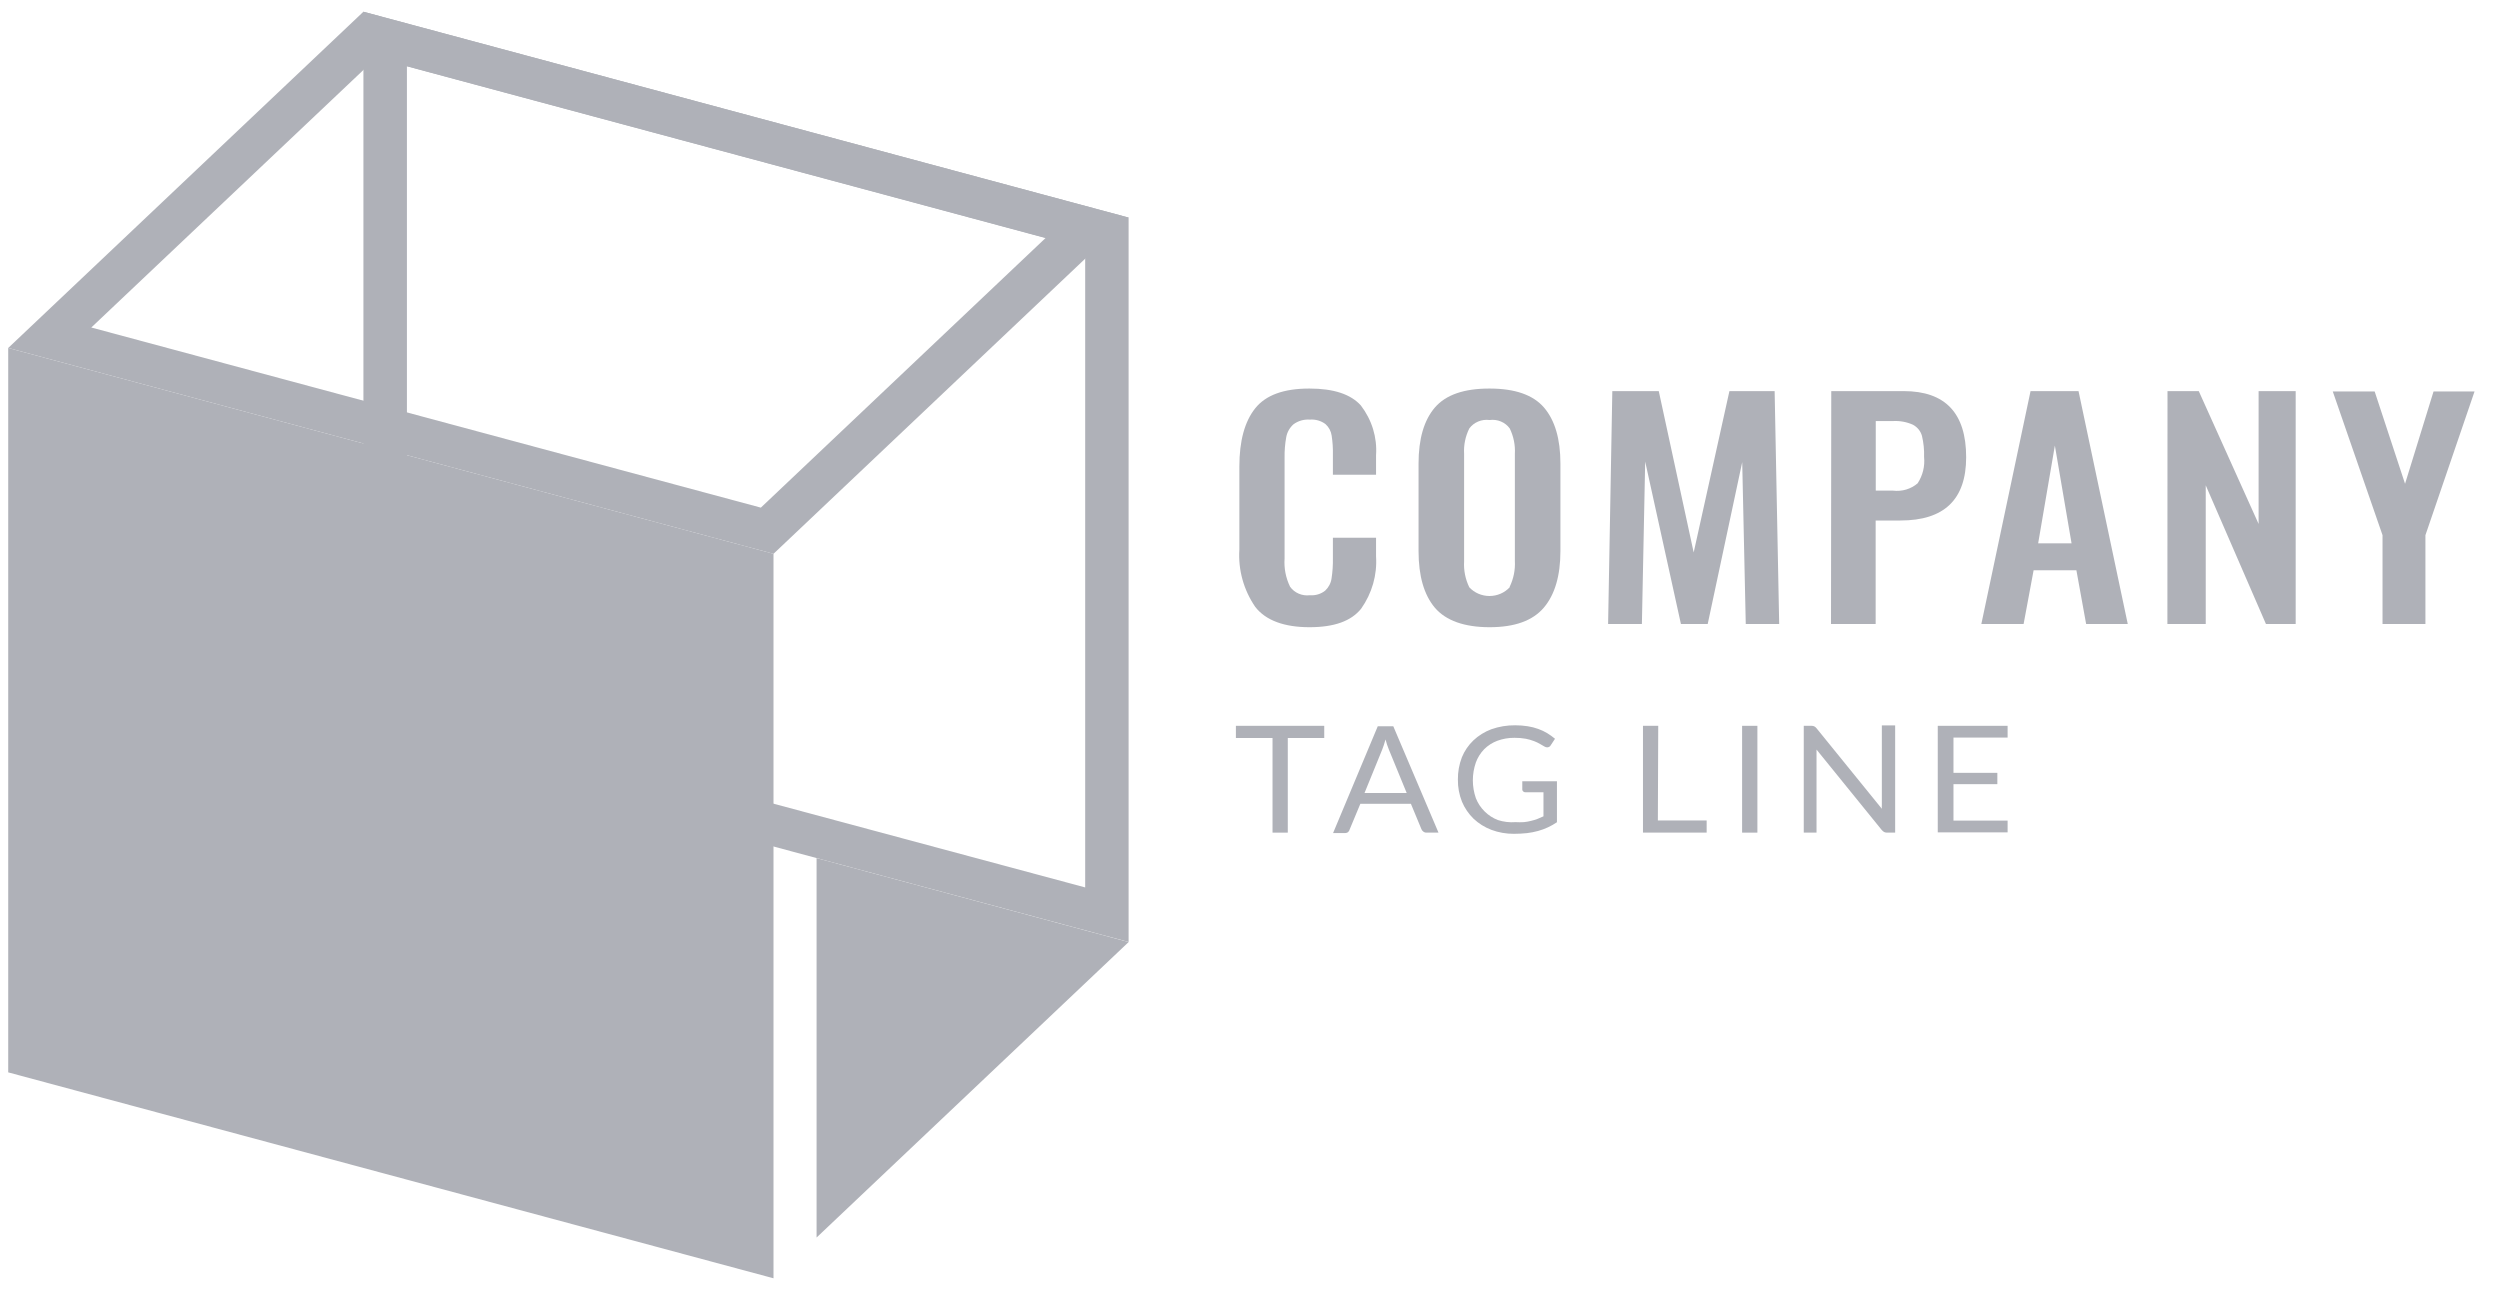
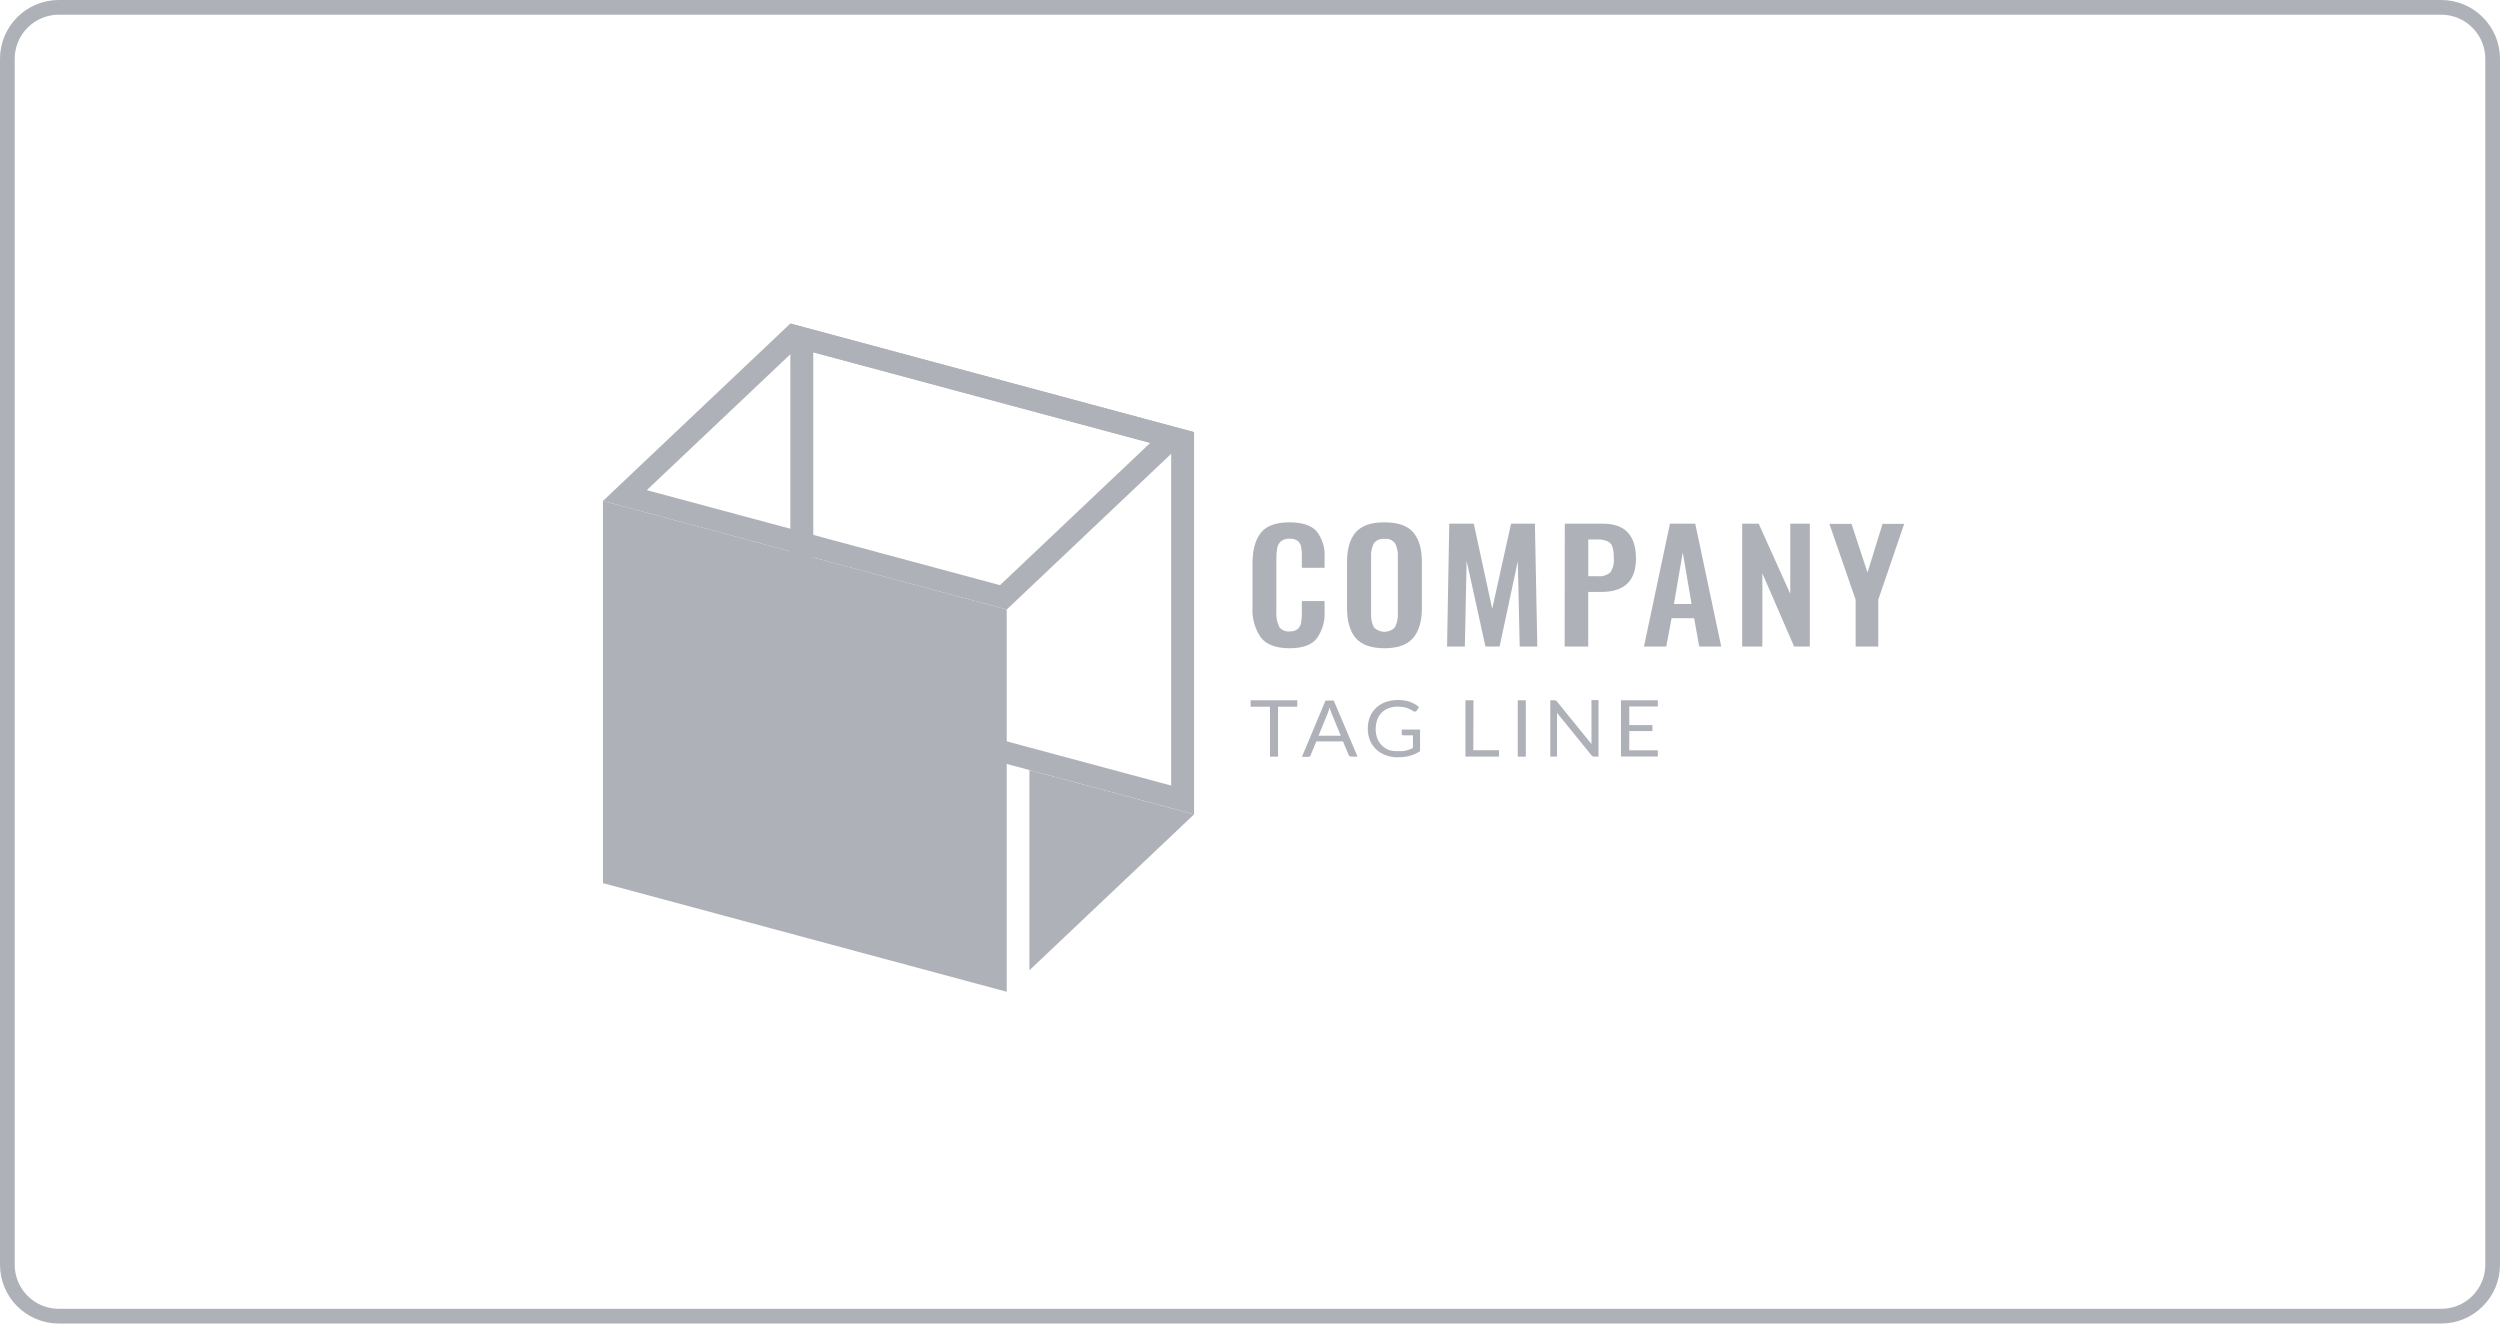
- <svg xmlns="http://www.w3.org/2000/svg" width="95" height="49" viewBox="0 0 95 49" fill="none">
-   <path d="M47.7 23.063C47.258 22.417 47.046 21.653 47.096 20.884V17.725C47.096 16.757 47.296 16.021 47.697 15.517C48.097 15.014 48.785 14.763 49.761 14.765C50.677 14.765 51.328 14.979 51.713 15.408C52.132 15.955 52.337 16.623 52.29 17.298V18.04H50.65V17.288C50.656 17.042 50.64 16.796 50.603 16.552C50.579 16.385 50.497 16.231 50.368 16.115C50.2 15.989 49.988 15.929 49.775 15.945C49.55 15.929 49.327 15.993 49.15 16.125C49.007 16.254 48.912 16.423 48.878 16.607C48.831 16.864 48.81 17.126 48.814 17.388V21.222C48.788 21.591 48.86 21.962 49.024 22.298C49.106 22.412 49.219 22.502 49.351 22.559C49.484 22.616 49.63 22.637 49.775 22.619C49.984 22.636 50.193 22.574 50.355 22.446C50.489 22.32 50.575 22.157 50.599 21.98C50.638 21.726 50.655 21.469 50.65 21.212V20.434H52.29V21.144C52.336 21.847 52.137 22.545 51.723 23.131C51.346 23.6 50.705 23.834 49.761 23.834C48.817 23.834 48.104 23.584 47.7 23.063Z" fill="#AFB1B8" />
-   <path d="M54.526 23.095C54.112 22.604 53.905 21.887 53.905 20.939V17.616C53.905 16.677 54.112 15.967 54.526 15.485C54.941 15.003 55.633 14.763 56.604 14.765C57.568 14.765 58.257 15.005 58.671 15.485C59.085 15.967 59.296 16.677 59.296 17.616V20.939C59.296 21.877 59.085 22.597 58.664 23.092C58.243 23.587 57.558 23.834 56.604 23.834C55.65 23.834 54.944 23.584 54.526 23.095ZM57.368 22.298C57.516 21.99 57.584 21.653 57.565 21.315V17.246C57.584 16.915 57.517 16.584 57.371 16.282C57.288 16.166 57.172 16.074 57.036 16.017C56.901 15.96 56.751 15.941 56.604 15.961C56.457 15.941 56.306 15.961 56.17 16.018C56.034 16.075 55.918 16.166 55.833 16.282C55.684 16.583 55.616 16.914 55.636 17.246V21.334C55.616 21.672 55.684 22.01 55.833 22.317C55.929 22.421 56.047 22.504 56.179 22.561C56.312 22.618 56.455 22.648 56.6 22.648C56.746 22.648 56.889 22.618 57.022 22.561C57.154 22.504 57.272 22.421 57.368 22.317V22.298Z" fill="#AFB1B8" />
-   <path d="M61.268 14.862H63.033L64.36 20.993L65.718 14.862H67.436L67.609 23.712H66.339L66.204 17.561L64.893 23.712H63.875L62.517 17.539L62.392 23.712H61.108L61.268 14.862Z" fill="#AFB1B8" />
-   <path d="M69.588 14.862H72.338C73.922 14.862 74.714 15.7 74.714 17.375C74.714 18.98 73.88 19.781 72.212 19.779H71.275V23.712H69.578L69.588 14.862ZM71.937 18.644C72.105 18.664 72.275 18.65 72.436 18.602C72.598 18.553 72.746 18.473 72.871 18.365C73.065 18.066 73.151 17.715 73.115 17.365C73.124 17.095 73.097 16.826 73.034 16.562C73.01 16.474 72.967 16.392 72.909 16.319C72.85 16.247 72.778 16.186 72.694 16.141C72.459 16.034 72.198 15.986 71.937 16H71.279V18.644H71.937Z" fill="#AFB1B8" />
-   <path d="M77.161 14.862H78.984L80.855 23.712H79.273L78.903 21.671H77.277L76.897 23.712H75.291L77.161 14.862ZM78.719 20.646L78.085 16.932L77.45 20.646H78.719Z" fill="#AFB1B8" />
-   <path d="M82.365 14.862H83.553L85.827 19.91V14.862H87.236V23.712H86.106L83.818 18.442V23.712H82.361L82.365 14.862Z" fill="#AFB1B8" />
-   <path d="M90.536 20.337L88.645 14.875H90.237L91.392 18.384L92.475 14.875H94.033L92.166 20.337V23.712H90.536V20.337Z" fill="#AFB1B8" />
-   <path d="M50.321 27.581V28.044H48.936V31.64H48.356V28.044H46.964V27.581H50.321Z" fill="#AFB1B8" />
-   <path d="M54.663 31.64H54.215C54.169 31.643 54.124 31.629 54.089 31.602C54.055 31.578 54.029 31.546 54.014 31.508L53.614 30.544H51.693L51.292 31.508C51.281 31.549 51.26 31.586 51.231 31.617C51.195 31.644 51.151 31.658 51.105 31.656H50.657L52.355 27.598H52.945L54.663 31.64ZM51.852 30.133H53.454L52.776 28.481C52.725 28.356 52.683 28.229 52.65 28.099C52.626 28.176 52.606 28.25 52.585 28.314L52.524 28.484L51.852 30.133Z" fill="#AFB1B8" />
-   <path d="M57.589 31.241C57.695 31.247 57.802 31.247 57.908 31.241C58 31.232 58.091 31.216 58.18 31.193C58.263 31.174 58.345 31.149 58.424 31.119C58.499 31.09 58.574 31.055 58.652 31.02V30.107H57.973C57.956 30.108 57.939 30.105 57.923 30.1C57.907 30.094 57.893 30.086 57.881 30.075C57.87 30.066 57.861 30.054 57.855 30.041C57.849 30.029 57.846 30.015 57.847 30.001V29.689H59.164V31.245C59.057 31.317 58.943 31.382 58.825 31.437C58.704 31.494 58.578 31.54 58.448 31.576C58.309 31.614 58.167 31.642 58.024 31.659C57.859 31.676 57.694 31.685 57.528 31.685C57.235 31.687 56.945 31.636 56.673 31.534C56.418 31.437 56.188 31.293 55.994 31.11C55.805 30.924 55.656 30.706 55.556 30.467C55.449 30.198 55.396 29.912 55.4 29.625C55.396 29.335 55.448 29.048 55.552 28.776C55.65 28.536 55.799 28.317 55.99 28.134C56.184 27.951 56.415 27.808 56.669 27.712C56.96 27.609 57.268 27.558 57.579 27.561C57.737 27.561 57.895 27.573 58.051 27.597C58.189 27.618 58.324 27.653 58.455 27.7C58.573 27.742 58.687 27.796 58.794 27.86C58.898 27.924 58.997 27.995 59.09 28.073L58.926 28.323C58.914 28.346 58.895 28.365 58.871 28.379C58.848 28.392 58.822 28.4 58.794 28.4C58.757 28.399 58.72 28.388 58.689 28.368C58.638 28.342 58.584 28.31 58.523 28.272C58.45 28.229 58.374 28.192 58.295 28.163C58.194 28.124 58.09 28.094 57.983 28.073C57.841 28.048 57.696 28.036 57.552 28.037C57.328 28.035 57.105 28.073 56.897 28.15C56.708 28.221 56.538 28.331 56.398 28.471C56.257 28.617 56.15 28.789 56.082 28.976C55.93 29.415 55.93 29.889 56.082 30.329C56.156 30.52 56.272 30.694 56.421 30.84C56.561 30.979 56.73 31.088 56.917 31.161C57.133 31.231 57.362 31.259 57.589 31.241Z" fill="#AFB1B8" />
-   <path d="M62.999 31.177H64.853V31.64H62.433V27.581H63.013L62.999 31.177Z" fill="#AFB1B8" />
-   <path d="M66.781 31.64H66.2V27.581H66.781V31.64Z" fill="#AFB1B8" />
-   <path d="M68.94 27.6C68.975 27.619 69.005 27.644 69.028 27.674L71.51 30.734C71.506 30.686 71.506 30.637 71.51 30.589C71.51 30.544 71.51 30.499 71.51 30.457V27.565H72.016V31.64H71.724C71.68 31.643 71.637 31.636 71.598 31.617C71.563 31.597 71.532 31.571 71.506 31.54L69.028 28.484C69.028 28.532 69.028 28.577 69.028 28.622C69.028 28.667 69.028 28.709 69.028 28.748V31.64H68.543V27.581H68.845C68.878 27.581 68.91 27.588 68.94 27.6Z" fill="#AFB1B8" />
-   <path d="M76.289 27.581V28.028H74.232V29.368H75.899V29.798H74.232V31.183H76.289V31.63H73.635V27.581H76.289Z" fill="#AFB1B8" />
-   <path d="M15.463 2.516L41.237 9.444V33.722L15.463 26.797V2.516ZM13.81 0.446V27.977L42.887 35.795V8.268L13.81 0.446Z" fill="#AFB1B8" />
-   <path d="M29.393 48.575L0.312 40.75V13.223L29.393 21.044V48.575Z" fill="#AFB1B8" />
-   <path d="M14.291 2.204L39.73 9.046L28.912 19.29L3.469 12.445L14.291 2.204ZM13.809 0.446L0.312 13.223L29.393 21.045L42.887 8.268L13.809 0.446Z" fill="#AFB1B8" />
-   <path d="M31.03 47.026L42.887 35.799L31.03 32.608V47.026Z" fill="#AFB1B8" />
+ <svg xmlns="http://www.w3.org/2000/svg" width="170" height="90" viewBox="0 0 170 90" fill="none">
+   <rect x="0.5" y="0.5" width="169" height="89" rx="3.5" stroke="#AFB1B8" />
+   <path d="M85.74 43.353C85.322 42.743 85.123 42.022 85.17 41.296V38.313C85.17 37.399 85.359 36.704 85.737 36.229C86.115 35.754 86.765 35.517 87.686 35.519C88.551 35.519 89.165 35.721 89.529 36.126C89.925 36.642 90.118 37.273 90.073 37.91V38.611H88.525V37.901C88.531 37.669 88.516 37.436 88.481 37.206C88.458 37.049 88.38 36.903 88.26 36.793C88.101 36.675 87.9 36.617 87.699 36.633C87.487 36.618 87.276 36.678 87.109 36.803C86.974 36.924 86.884 37.084 86.853 37.258C86.808 37.501 86.788 37.748 86.792 37.995V41.615C86.767 41.964 86.835 42.313 86.99 42.631C87.067 42.739 87.174 42.824 87.299 42.877C87.424 42.931 87.562 42.951 87.699 42.935C87.897 42.95 88.094 42.891 88.247 42.771C88.373 42.652 88.454 42.498 88.478 42.331C88.514 42.091 88.53 41.848 88.525 41.606V40.871H90.073V41.542C90.117 42.206 89.929 42.864 89.538 43.417C89.183 43.86 88.577 44.081 87.686 44.081C86.795 44.081 86.122 43.845 85.74 43.353Z" fill="#AFB1B8" />
+   <path d="M92.186 43.384C91.795 42.919 91.599 42.243 91.599 41.348V38.21C91.599 37.324 91.795 36.654 92.186 36.199C92.577 35.744 93.23 35.517 94.147 35.519C95.057 35.519 95.708 35.746 96.099 36.199C96.49 36.654 96.689 37.324 96.689 38.21V41.348C96.689 42.234 96.49 42.913 96.092 43.381C95.695 43.848 95.048 44.081 94.147 44.081C93.246 44.081 92.58 43.845 92.186 43.384ZM94.868 42.631C95.008 42.34 95.072 42.022 95.054 41.703V37.861C95.072 37.548 95.009 37.236 94.871 36.951C94.793 36.841 94.683 36.755 94.555 36.701C94.427 36.647 94.286 36.629 94.147 36.648C94.008 36.629 93.866 36.648 93.738 36.702C93.609 36.755 93.499 36.842 93.419 36.951C93.279 37.235 93.215 37.548 93.234 37.861V41.721C93.214 42.04 93.278 42.359 93.419 42.649C93.51 42.747 93.621 42.826 93.746 42.88C93.871 42.933 94.007 42.961 94.144 42.961C94.281 42.961 94.417 42.933 94.542 42.88C94.666 42.826 94.778 42.747 94.868 42.649V42.631Z" fill="#AFB1B8" />
+   <path d="M98.55 35.611H100.217L101.47 41.399L102.752 35.611H104.374L104.537 43.966H103.339L103.211 38.159L101.973 43.966H101.012L99.73 38.138L99.611 43.966H98.4L98.55 35.611Z" fill="#AFB1B8" />
+   <path d="M106.406 35.611H109.002C110.498 35.611 111.245 36.401 111.245 37.983C111.245 39.498 110.458 40.254 108.883 40.252H107.999V43.966H106.396L106.406 35.611ZM108.624 39.181C108.782 39.2 108.943 39.187 109.095 39.141C109.247 39.096 109.387 39.019 109.505 38.917C109.689 38.635 109.77 38.304 109.736 37.974C109.744 37.719 109.719 37.464 109.659 37.215C109.636 37.132 109.596 37.054 109.541 36.986C109.486 36.918 109.417 36.861 109.339 36.818C109.116 36.717 108.87 36.671 108.624 36.685H108.002V39.181H108.624Z" fill="#AFB1B8" />
+   <path d="M113.556 35.611H115.277L117.043 43.966H115.549L115.2 42.039H113.665L113.306 43.966H111.79L113.556 35.611ZM115.027 41.072L114.428 37.564L113.828 41.072H115.027Z" fill="#AFB1B8" />
+   <path d="M118.469 35.611H119.591L121.738 40.377V35.611H123.068V43.966H122.001L119.841 38.99V43.966H118.466L118.469 35.611Z" fill="#AFB1B8" />
+   <path d="M126.184 40.78L124.398 35.622H125.902L126.991 38.935L128.014 35.622H129.485L127.722 40.78V43.966H126.184V40.78Z" fill="#AFB1B8" />
+   <path d="M88.215 47.619V48.056H86.907V51.451H86.359V48.056H85.045V47.619H88.215Z" fill="#AFB1B8" />
+   <path d="M92.314 51.451H91.891C91.848 51.454 91.806 51.441 91.772 51.415C91.74 51.392 91.716 51.362 91.702 51.327L91.324 50.417H89.51L89.132 51.327C89.121 51.365 89.101 51.4 89.074 51.43C89.04 51.455 88.998 51.468 88.955 51.466H88.532L90.135 47.635H90.692L92.314 51.451ZM89.66 50.028H91.173L90.532 48.469C90.485 48.351 90.445 48.23 90.413 48.108C90.391 48.181 90.372 48.25 90.353 48.311L90.295 48.472L89.66 50.028Z" fill="#AFB1B8" />
+   <path d="M95.077 51.075C95.177 51.08 95.278 51.08 95.378 51.075C95.465 51.066 95.55 51.051 95.634 51.029C95.713 51.011 95.79 50.988 95.865 50.959C95.936 50.932 96.006 50.899 96.08 50.865V50.004H95.439C95.423 50.005 95.407 50.002 95.392 49.997C95.377 49.992 95.364 49.984 95.352 49.973C95.342 49.965 95.333 49.954 95.328 49.942C95.322 49.93 95.32 49.917 95.32 49.904V49.609H96.564V51.078C96.462 51.147 96.355 51.208 96.243 51.26C96.129 51.313 96.01 51.357 95.888 51.39C95.756 51.427 95.622 51.453 95.487 51.469C95.332 51.486 95.175 51.494 95.019 51.494C94.743 51.496 94.468 51.447 94.211 51.351C93.971 51.26 93.753 51.123 93.57 50.95C93.392 50.776 93.251 50.569 93.157 50.344C93.056 50.09 93.006 49.82 93.01 49.549C93.006 49.276 93.055 49.004 93.154 48.748C93.246 48.52 93.387 48.314 93.567 48.141C93.75 47.968 93.968 47.833 94.208 47.743C94.483 47.645 94.774 47.597 95.067 47.6C95.216 47.6 95.365 47.611 95.513 47.634C95.643 47.654 95.771 47.687 95.894 47.731C96.006 47.771 96.113 47.822 96.214 47.883C96.313 47.943 96.406 48.01 96.493 48.083L96.339 48.32C96.327 48.341 96.309 48.359 96.287 48.372C96.265 48.385 96.24 48.392 96.214 48.392C96.179 48.391 96.144 48.381 96.115 48.362C96.067 48.338 96.016 48.307 95.958 48.271C95.89 48.231 95.818 48.196 95.743 48.168C95.648 48.132 95.549 48.103 95.448 48.083C95.314 48.06 95.178 48.048 95.041 48.05C94.83 48.047 94.62 48.083 94.423 48.156C94.245 48.224 94.084 48.327 93.952 48.459C93.819 48.597 93.717 48.759 93.654 48.936C93.51 49.351 93.51 49.798 93.654 50.213C93.724 50.393 93.833 50.558 93.974 50.696C94.106 50.827 94.265 50.93 94.442 50.999C94.646 51.065 94.862 51.091 95.077 51.075Z" fill="#AFB1B8" />
+   <path d="M100.185 51.014H101.935V51.451H99.65V47.619H100.198L100.185 51.014Z" fill="#AFB1B8" />
+   <path d="M103.756 51.451H103.208V47.619H103.756V51.451Z" fill="#AFB1B8" />
+   <path d="M105.794 47.637C105.826 47.655 105.855 47.678 105.877 47.707L108.22 50.596C108.217 50.55 108.217 50.505 108.22 50.459C108.22 50.416 108.22 50.374 108.22 50.335V47.604H108.698V51.451H108.422C108.381 51.454 108.34 51.447 108.303 51.43C108.27 51.411 108.241 51.386 108.217 51.357L105.877 48.472C105.877 48.517 105.877 48.559 105.877 48.602C105.877 48.645 105.877 48.684 105.877 48.72V51.451H105.419V47.619H105.704C105.735 47.619 105.766 47.625 105.794 47.637Z" fill="#AFB1B8" />
+   <path d="M112.732 47.619V48.041H110.79V49.306H112.364V49.712H110.79V51.02H112.732V51.442H110.226V47.619H112.732Z" fill="#AFB1B8" />
+   <path d="M55.303 23.954L79.638 30.495V53.417L55.303 46.879V23.954ZM53.743 22V47.992L81.196 55.374V29.385L53.743 22Z" fill="#AFB1B8" />
+   <path d="M68.457 67.44L41 60.052V34.062L68.457 41.447V67.44Z" fill="#AFB1B8" />
+   <path d="M54.198 23.66L78.216 30.119L68.001 39.791L43.981 33.329L54.198 23.66ZM53.743 22L41 34.063L68.457 41.448L81.196 29.385L53.743 22Z" fill="#AFB1B8" />
+   <path d="M70.001 65.978L81.196 55.377L70.001 52.365V65.978Z" fill="#AFB1B8" />
</svg>
